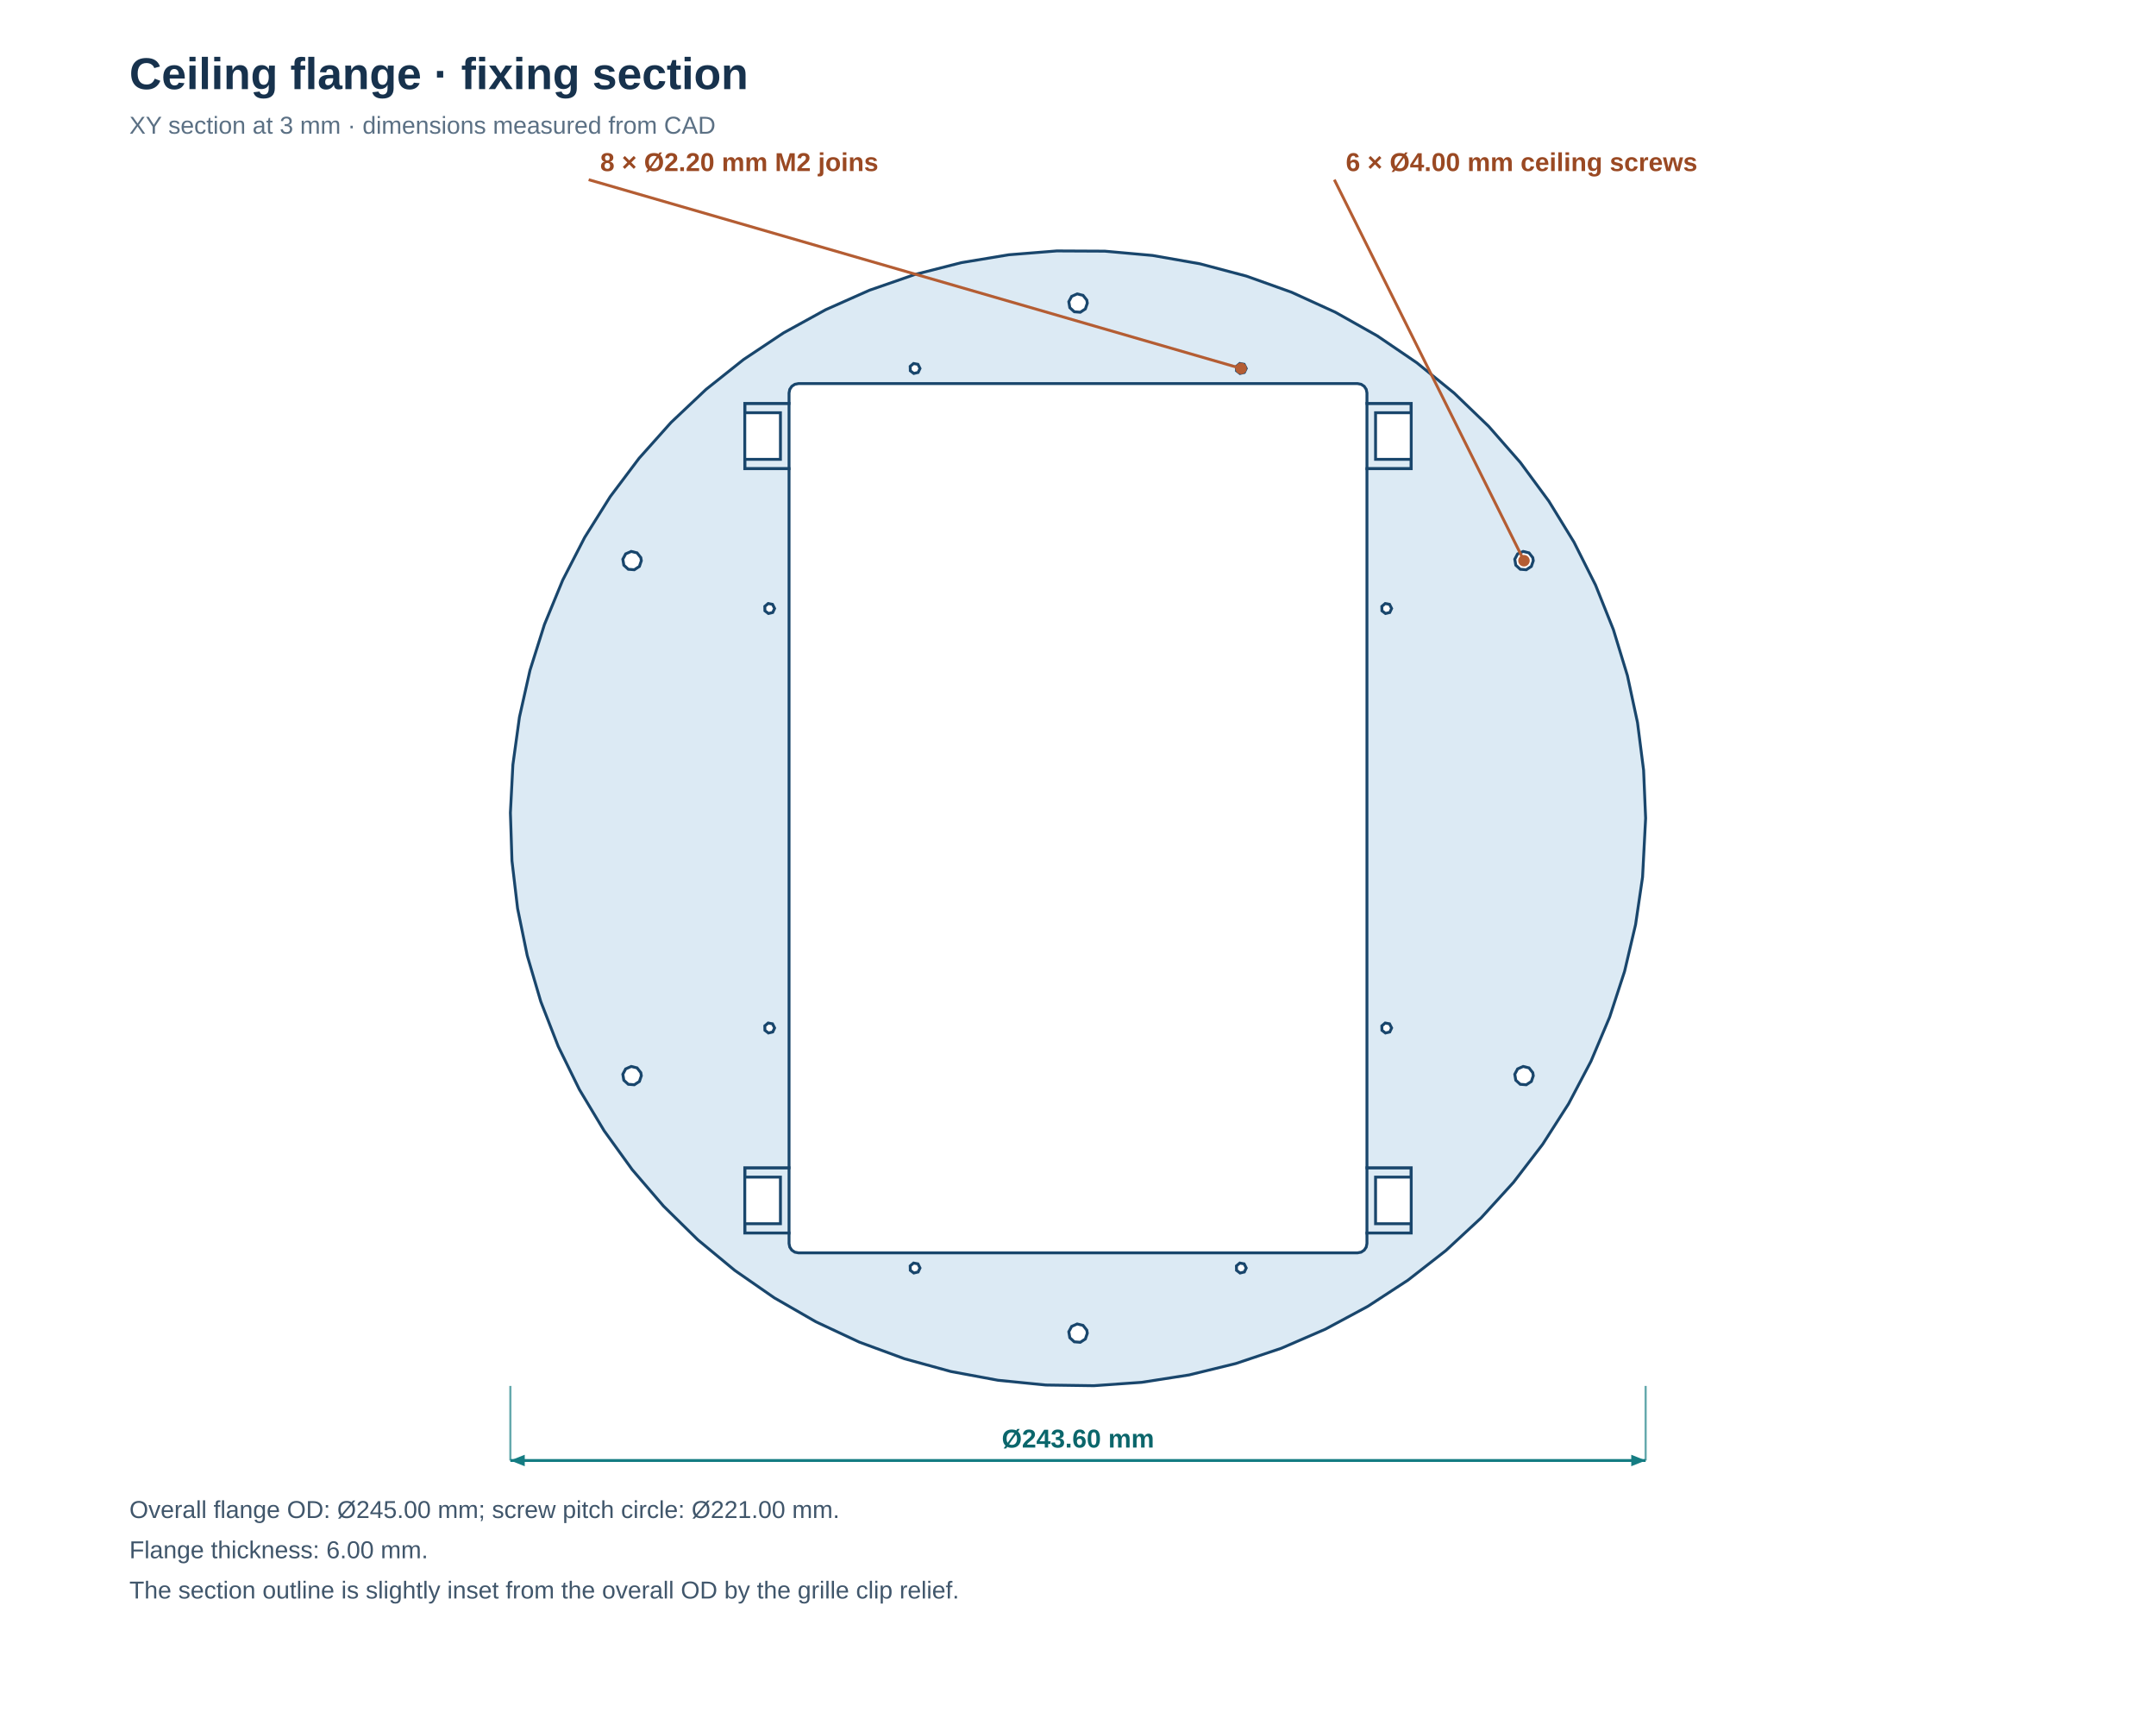
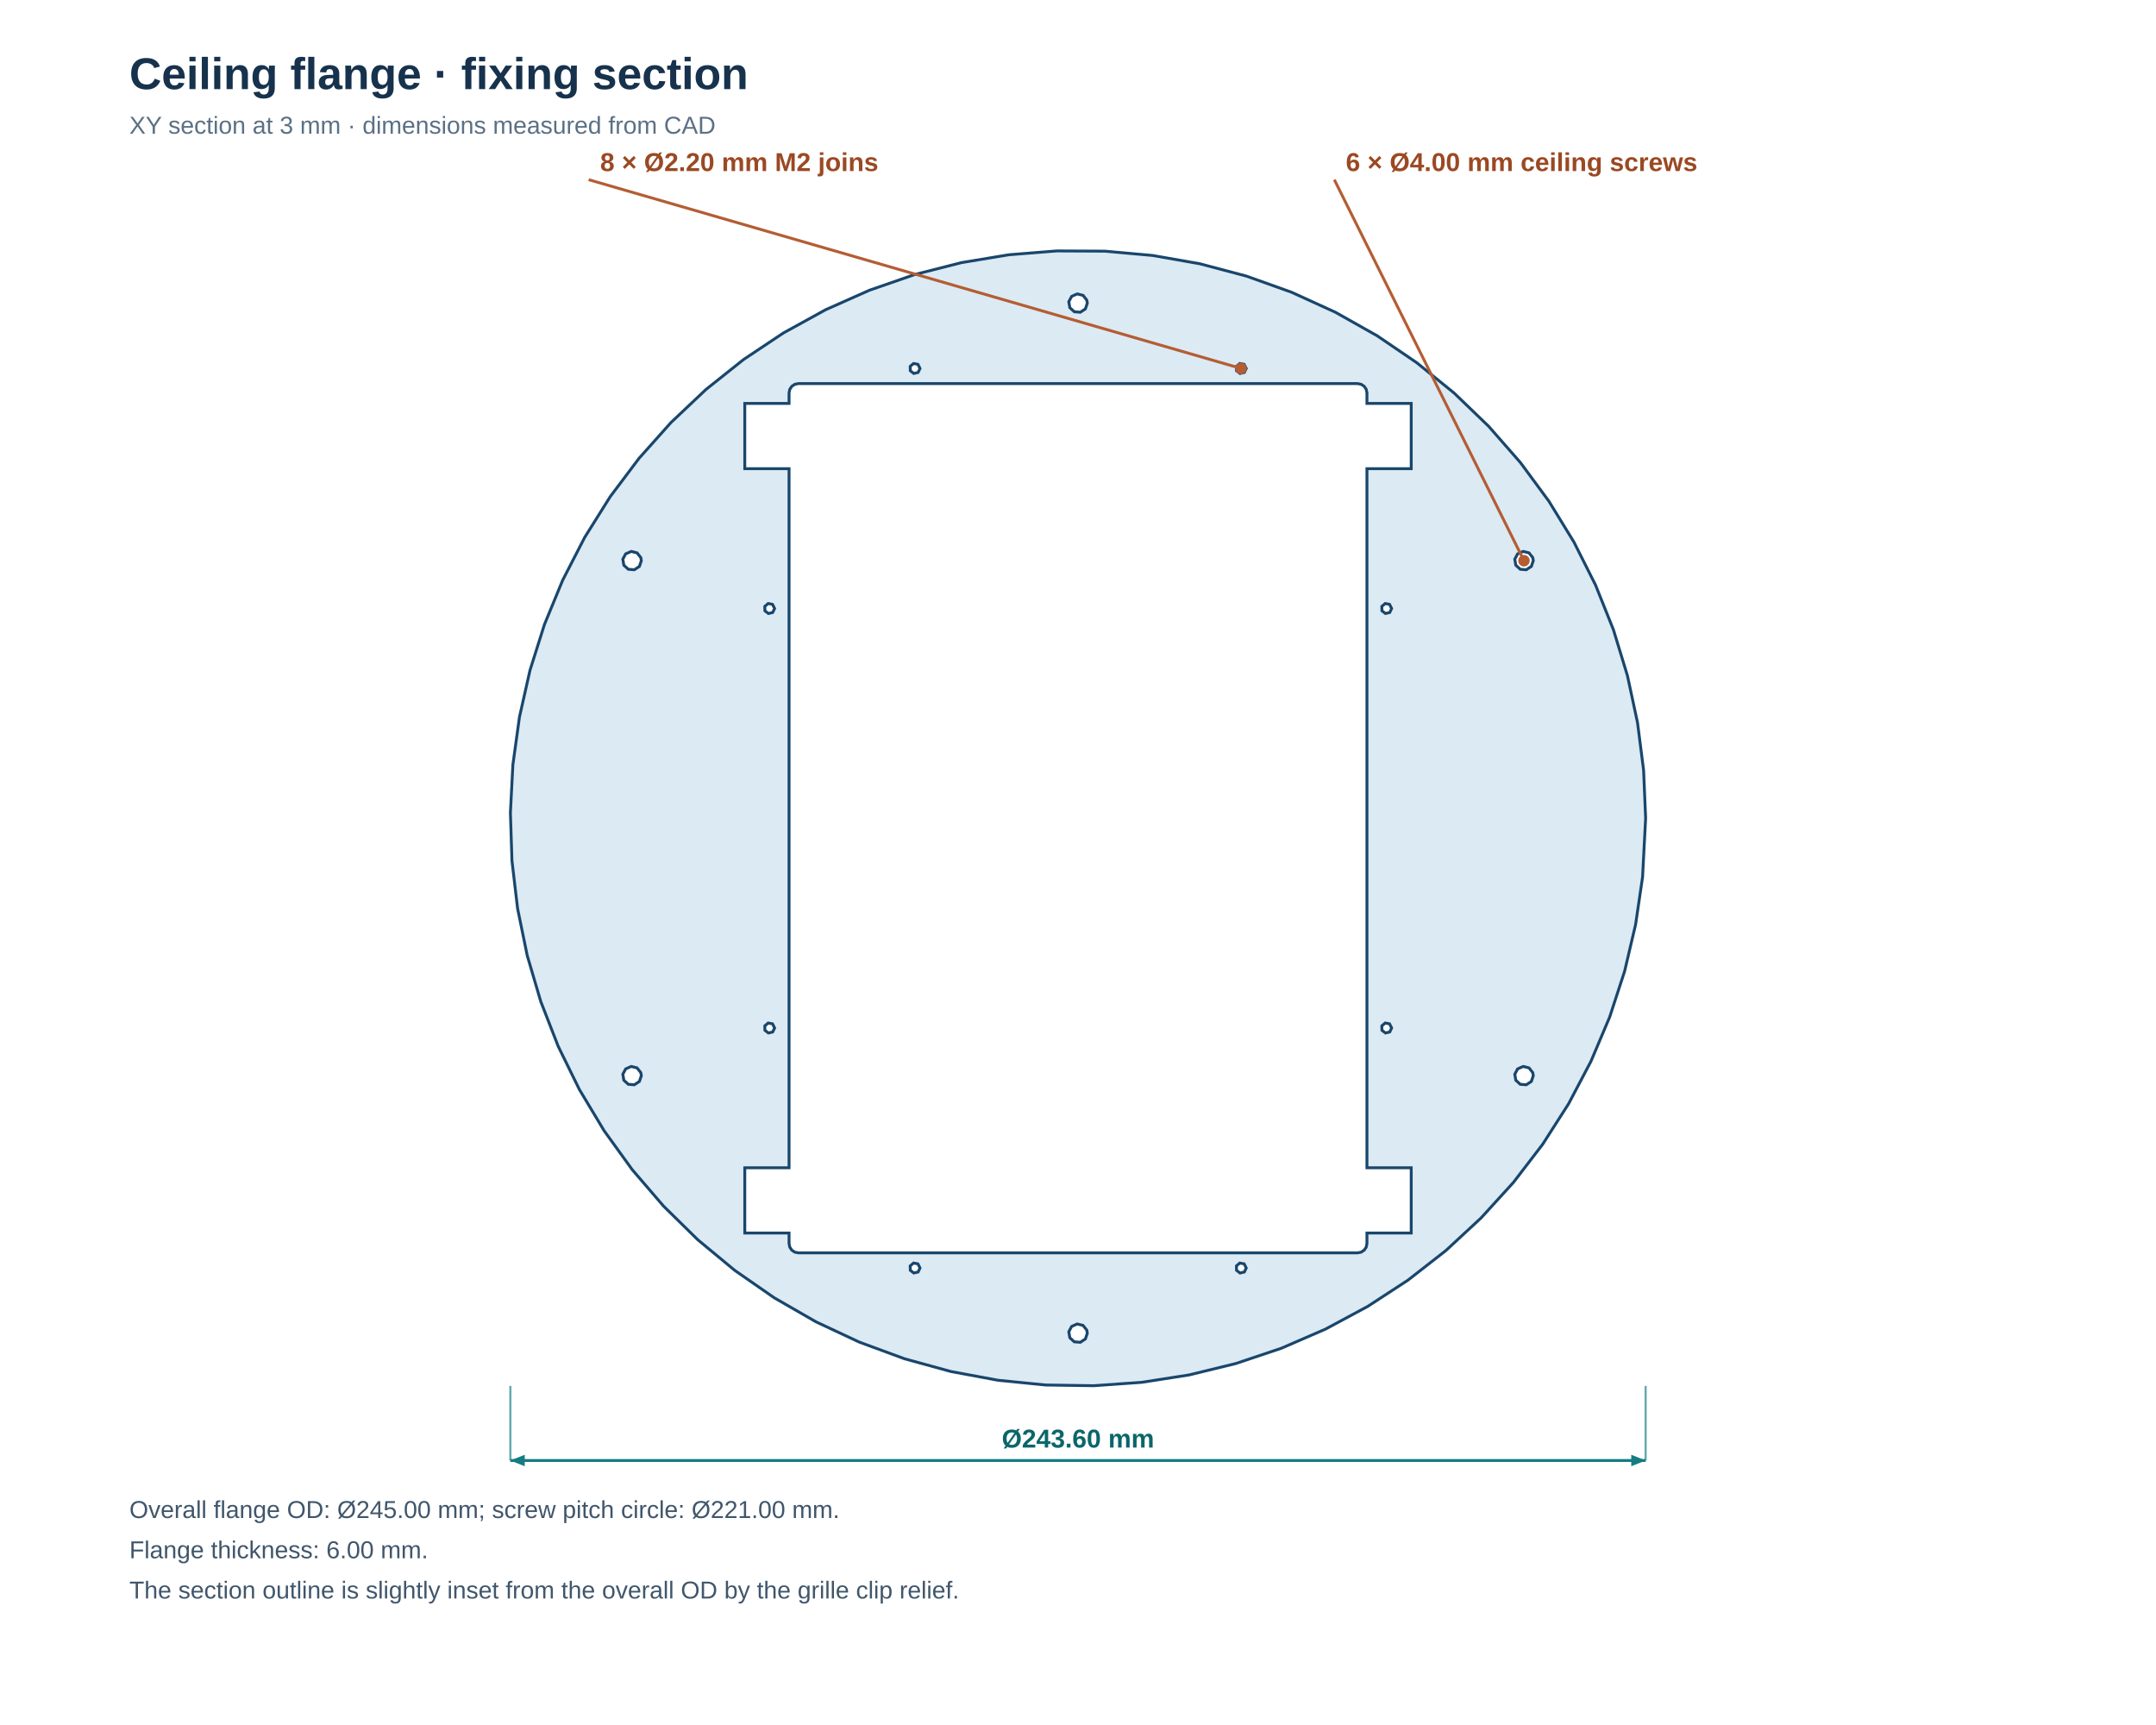
<svg xmlns="http://www.w3.org/2000/svg" width="1500" height="1200" viewBox="0 0 1500 1200">
  <rect width="100%" height="100%" fill="#ffffff" />
  <text x="90" y="62" class="title">Ceiling flange · fixing section</text>
  <text x="90" y="93" class="subtitle">XY section at 3 mm · dimensions measured from CAD</text>
  <style>.title{font:700 31px Arial,sans-serif;fill:#17324d}.subtitle{font:17px Arial,sans-serif;fill:#5b7084}.cut{fill:#dceaf4;stroke:#19466c;stroke-width:2;fill-rule:evenodd}.dim{stroke:#147c82;stroke-width:2;fill:none}.ext{stroke:#65a9ad;stroke-width:1.5}.dimtext{font:700 18px Arial,sans-serif;fill:#0b666b}.leader{stroke:#b45d33;stroke-width:2;fill:none}.leadertext{font:700 18px Arial,sans-serif;fill:#9a4923}.note{font:17px Arial,sans-serif;fill:#40566b}</style>
-   <path class="cut" d="M 951.03,812.38 L 981.83,812.38 L 981.83,818.86 L 957.02,818.86 L 957.02,851.29 L 981.83,851.29 L 981.83,857.77 L 951.03,857.77 L 951.03,812.38 Z" />
-   <path class="cut" d="M 981.83,326.03 L 951.03,326.03 L 951.03,280.63 L 981.83,280.63 L 981.83,287.12 L 957.02,287.12 L 957.02,319.54 L 981.83,319.54 L 981.83,326.03 Z" />
-   <path class="cut" d="M 518.17,812.38 L 548.97,812.38 L 548.97,857.77 L 518.17,857.77 L 518.17,851.29 L 542.98,851.29 L 542.98,818.86 L 518.17,818.86 L 518.17,812.38 Z" />
-   <path class="cut" d="M 548.97,326.03 L 518.17,326.03 L 518.17,319.54 L 542.98,319.54 L 542.98,287.12 L 518.17,287.12 L 518.17,280.63 L 548.97,280.63 L 548.97,326.03 Z" />
-   <path class="cut" d="M 1144.92,569.20 L 1143.51,535.81 L 1139.27,502.66 L 1132.25,469.99 L 1122.50,438.03 L 1110.07,407.00 L 1095.07,377.14 L 1077.60,348.65 L 1057.78,321.75 L 1035.75,296.61 L 1011.68,273.43 L 985.74,252.36 L 958.11,233.57 L 928.99,217.17 L 898.58,203.30 L 867.11,192.05 L 834.81,183.50 L 801.89,177.71 L 768.61,174.72 L 735.19,174.56 L 701.88,177.23 L 668.91,182.70 L 636.52,190.94 L 604.95,201.89 L 574.41,215.47 L 545.13,231.58 L 517.32,250.11 L 491.18,270.92 L 466.88,293.87 L 444.62,318.80 L 424.54,345.51 L 406.79,373.83 L 391.50,403.55 L 378.78,434.45 L 368.72,466.32 L 361.39,498.92 L 356.83,532.03 L 355.10,565.40 L 356.19,598.80 L 360.10,631.99 L 366.81,664.73 L 376.26,696.79 L 388.38,727.93 L 403.10,757.93 L 420.30,786.59 L 439.86,813.69 L 461.64,839.03 L 485.48,862.45 L 511.22,883.76 L 538.67,902.82 L 567.63,919.49 L 597.90,933.66 L 629.26,945.21 L 661.48,954.07 L 694.34,960.18 L 727.60,963.49 L 761.01,963.97 L 794.35,961.62 L 827.37,956.47 L 859.83,948.54 L 891.51,937.90 L 922.18,924.61 L 951.61,908.78 L 979.60,890.52 L 1005.94,869.96 L 1030.45,847.24 L 1052.96,822.54 L 1073.29,796.02 L 1091.31,767.87 L 1106.88,738.30 L 1119.90,707.52 L 1130.27,675.75 L 1137.92,643.22 L 1142.79,610.16 L 1144.92,569.20 Z M 640.08,882.09 L 638.76,884.86 L 635.77,885.58 L 633.34,883.70 L 633.26,880.63 L 635.60,878.64 L 638.62,879.21 L 640.08,882.09 Z M 756.48,927.48 L 755.12,931.46 L 751.60,933.77 L 747.41,933.43 L 744.31,930.59 L 743.60,926.44 L 745.58,922.73 L 749.43,921.02 L 753.51,922.03 L 756.12,925.33 L 756.48,927.48 Z M 446.20,748.34 L 444.84,752.32 L 441.32,754.63 L 437.13,754.29 L 434.03,751.45 L 433.32,747.30 L 435.30,743.59 L 439.15,741.88 L 443.23,742.89 L 445.84,746.19 L 446.20,748.34 Z M 538.92,715.11 L 537.60,717.88 L 534.61,718.60 L 532.18,716.72 L 532.10,713.65 L 534.44,711.66 L 537.46,712.23 L 538.92,715.11 Z M 867.05,882.09 L 865.73,884.86 L 862.74,885.58 L 860.30,883.70 L 860.23,880.63 L 862.57,878.64 L 865.59,879.21 L 867.05,882.09 Z M 968.21,715.11 L 966.89,717.88 L 963.90,718.60 L 961.46,716.72 L 961.39,713.65 L 963.73,711.66 L 966.75,712.23 L 968.21,715.11 Z M 1066.76,748.34 L 1065.40,752.32 L 1061.88,754.63 L 1057.69,754.29 L 1054.59,751.45 L 1053.88,747.30 L 1055.86,743.59 L 1059.71,741.88 L 1063.79,742.89 L 1066.40,746.19 L 1066.76,748.34 Z M 446.20,390.06 L 444.84,394.04 L 441.32,396.35 L 437.13,396.01 L 434.03,393.17 L 433.32,389.02 L 435.30,385.31 L 439.15,383.60 L 443.23,384.61 L 445.84,387.91 L 446.20,390.06 Z M 538.92,423.30 L 537.60,426.07 L 534.61,426.78 L 532.18,424.91 L 532.10,421.84 L 534.44,419.85 L 537.46,420.42 L 538.92,423.30 Z M 640.08,256.32 L 638.76,259.09 L 635.77,259.80 L 633.34,257.93 L 633.26,254.86 L 635.60,252.87 L 638.62,253.44 L 640.08,256.32 Z M 548.97,865.07 L 548.97,857.77 L 518.17,857.77 L 518.17,812.38 L 548.97,812.38 L 548.97,326.03 L 518.17,326.03 L 518.17,280.63 L 548.97,280.63 L 548.97,273.34 L 549.47,270.86 L 550.87,268.75 L 552.98,267.35 L 555.46,266.85 L 944.54,266.85 L 947.02,267.35 L 949.13,268.75 L 950.53,270.86 L 951.03,273.34 L 951.03,280.63 L 981.83,280.63 L 981.83,326.03 L 951.03,326.03 L 951.03,812.38 L 981.83,812.38 L 981.83,857.77 L 951.03,857.77 L 951.03,865.07 L 950.53,867.55 L 949.13,869.65 L 947.02,871.06 L 944.54,871.55 L 555.46,871.55 L 552.98,871.06 L 550.87,869.65 L 549.47,867.55 L 548.97,865.07 Z M 968.21,423.30 L 966.89,426.07 L 963.90,426.78 L 961.46,424.91 L 961.39,421.84 L 963.73,419.85 L 966.75,420.42 L 968.21,423.30 Z M 1066.76,390.06 L 1065.40,394.04 L 1061.88,396.35 L 1057.69,396.01 L 1054.59,393.17 L 1053.88,389.02 L 1055.86,385.31 L 1059.71,383.60 L 1063.79,384.61 L 1066.40,387.91 L 1066.76,390.06 Z M 756.48,210.92 L 755.12,214.90 L 751.60,217.21 L 747.41,216.87 L 744.31,214.03 L 743.60,209.88 L 745.58,206.17 L 749.43,204.46 L 753.51,205.47 L 756.12,208.77 L 756.48,210.92 Z M 867.05,256.32 L 865.73,259.09 L 862.74,259.80 L 860.30,257.93 L 860.23,254.86 L 862.57,252.87 L 865.59,253.44 L 867.05,256.32 Z" />
+   <path class="cut" d="M 1144.92,569.20 L 1143.51,535.81 L 1139.27,502.66 L 1132.25,469.99 L 1122.50,438.03 L 1110.07,407.00 L 1095.07,377.14 L 1077.60,348.65 L 1057.78,321.75 L 1035.75,296.61 L 1011.68,273.43 L 985.74,252.36 L 958.11,233.57 L 928.99,217.17 L 898.58,203.30 L 867.11,192.05 L 834.81,183.50 L 801.89,177.71 L 768.61,174.72 L 735.19,174.56 L 701.88,177.23 L 668.91,182.70 L 636.52,190.94 L 604.95,201.89 L 574.41,215.47 L 545.13,231.58 L 517.32,250.11 L 491.18,270.92 L 466.88,293.87 L 444.62,318.80 L 424.54,345.51 L 406.79,373.83 L 391.50,403.55 L 378.78,434.45 L 368.72,466.32 L 361.39,498.92 L 356.83,532.03 L 355.10,565.40 L 356.19,598.80 L 360.10,631.99 L 366.81,664.73 L 376.26,696.79 L 388.38,727.93 L 403.10,757.93 L 420.30,786.59 L 439.86,813.69 L 461.64,839.03 L 485.48,862.45 L 511.22,883.76 L 538.67,902.82 L 567.63,919.49 L 597.90,933.66 L 629.26,945.21 L 661.48,954.07 L 694.34,960.18 L 727.60,963.49 L 761.01,963.97 L 794.35,961.62 L 827.37,956.47 L 859.83,948.54 L 891.51,937.90 L 922.18,924.61 L 951.61,908.78 L 979.60,890.52 L 1005.94,869.96 L 1030.45,847.24 L 1052.96,822.54 L 1073.29,796.02 L 1091.31,767.87 L 1106.88,738.30 L 1119.90,707.52 L 1130.27,675.75 L 1137.92,643.22 L 1142.79,610.16 L 1144.92,569.20 Z M 640.08,882.09 L 638.76,884.86 L 635.77,885.58 L 633.34,883.70 L 633.26,880.63 L 635.60,878.64 L 638.62,879.21 L 640.08,882.09 Z M 756.48,927.48 L 755.12,931.46 L 751.60,933.77 L 747.41,933.43 L 744.31,930.59 L 743.60,926.44 L 745.58,922.73 L 749.43,921.02 L 753.51,922.03 L 756.12,925.33 L 756.48,927.48 Z M 446.20,748.34 L 444.84,752.32 L 441.32,754.63 L 437.13,754.29 L 434.03,751.45 L 433.32,747.30 L 435.30,743.59 L 439.15,741.88 L 443.23,742.89 L 445.84,746.19 L 446.20,748.34 Z M 538.92,715.11 L 537.60,717.88 L 534.61,718.60 L 532.18,716.72 L 532.10,713.65 L 534.44,711.66 L 537.46,712.23 L 538.92,715.11 Z M 867.05,882.09 L 865.73,884.86 L 862.74,885.58 L 860.30,883.70 L 860.23,880.63 L 862.57,878.64 L 865.59,879.21 L 867.05,882.09 Z M 968.21,715.11 L 966.89,717.88 L 963.90,718.60 L 961.46,716.72 L 961.39,713.65 L 963.73,711.66 L 966.75,712.23 L 968.21,715.11 Z M 1066.76,748.34 L 1065.40,752.32 L 1061.88,754.63 L 1057.69,754.29 L 1054.59,751.45 L 1053.88,747.30 L 1055.86,743.59 L 1059.71,741.88 L 1063.79,742.89 L 1066.40,746.19 L 1066.76,748.34 Z M 446.20,390.06 L 444.84,394.04 L 441.32,396.35 L 437.13,396.01 L 434.03,393.17 L 433.32,389.02 L 435.30,385.31 L 439.15,383.60 L 443.23,384.61 L 445.84,387.91 L 446.20,390.06 Z M 538.92,423.30 L 537.60,426.07 L 534.61,426.78 L 532.18,424.91 L 532.10,421.84 L 534.44,419.85 L 537.46,420.42 L 538.92,423.30 Z M 640.08,256.32 L 638.76,259.09 L 635.77,259.80 L 633.34,257.93 L 633.26,254.86 L 635.60,252.87 L 638.62,253.44 L 640.08,256.32 Z M 555.46,871.55 L 552.98,871.06 L 550.87,869.65 L 549.47,867.55 L 548.97,865.07 L 548.97,857.77 L 518.17,857.77 L 518.17,812.38 L 548.97,812.38 L 548.97,326.03 L 518.17,326.03 L 518.17,280.63 L 548.97,280.63 L 548.97,273.34 L 549.47,270.86 L 550.87,268.75 L 552.98,267.35 L 555.46,266.85 L 944.54,266.85 L 947.02,267.35 L 949.13,268.75 L 950.53,270.86 L 951.03,273.34 L 951.03,280.63 L 981.83,280.63 L 981.83,326.03 L 951.03,326.03 L 951.03,812.38 L 981.83,812.38 L 981.83,857.77 L 951.03,857.77 L 951.03,865.07 L 950.53,867.55 L 949.13,869.65 L 947.02,871.06 L 944.54,871.55 L 555.46,871.55 Z M 968.21,423.30 L 966.89,426.07 L 963.90,426.78 L 961.46,424.91 L 961.39,421.84 L 963.73,419.85 L 966.75,420.42 L 968.21,423.30 Z M 1066.76,390.06 L 1065.40,394.04 L 1061.88,396.35 L 1057.69,396.01 L 1054.59,393.17 L 1053.88,389.02 L 1055.86,385.31 L 1059.71,383.60 L 1063.79,384.61 L 1066.40,387.91 L 1066.76,390.06 Z M 756.48,210.92 L 755.12,214.90 L 751.60,217.21 L 747.41,216.87 L 744.31,214.03 L 743.60,209.88 L 745.58,206.17 L 749.43,204.46 L 753.51,205.47 L 756.12,208.77 L 756.48,210.92 Z M 867.05,256.32 L 865.73,259.09 L 862.74,259.80 L 860.30,257.93 L 860.23,254.86 L 862.57,252.87 L 865.59,253.44 L 867.05,256.32 Z" />
  <line class="ext" x1="355.08" y1="964.12" x2="355.08" y2="1016.00" />
  <line class="ext" x1="1144.92" y1="964.12" x2="1144.92" y2="1016.00" />
  <line class="dim" x1="355.08" y1="1016.00" x2="1144.92" y2="1016.00" />
  <polygon fill="#147c82" points="355.08,1016.00 365.08,1020.00 365.08,1012.00" />
  <polygon fill="#147c82" points="1144.92,1016.00 1134.92,1020.00 1134.92,1012.00" />
  <text class="dimtext" text-anchor="middle" x="750.00" y="1007.00">Ø243.60 mm</text>
  <circle cx="1060.28" cy="390.06" r="4" fill="#b45d33" />
  <path class="leader" d="M 1060.28,390.06 L 928.33,125.00" />
  <text class="leadertext" x="936.33" y="119.00">6 × Ø4.00 mm ceiling screws</text>
  <circle cx="863.48" cy="256.32" r="4" fill="#b45d33" />
  <path class="leader" d="M 863.48,256.32 L 409.55,125.00" />
  <text class="leadertext" x="417.55" y="119.00">8 × Ø2.20 mm M2 joins</text>
  <text class="note" x="90" y="1056">Overall flange OD: Ø245.00 mm; screw pitch circle: Ø221.00 mm.</text>
  <text class="note" x="90" y="1084">Flange thickness: 6.00 mm.</text>
  <text class="note" x="90" y="1112">The section outline is slightly inset from the overall OD by the grille clip relief.</text>
</svg>
